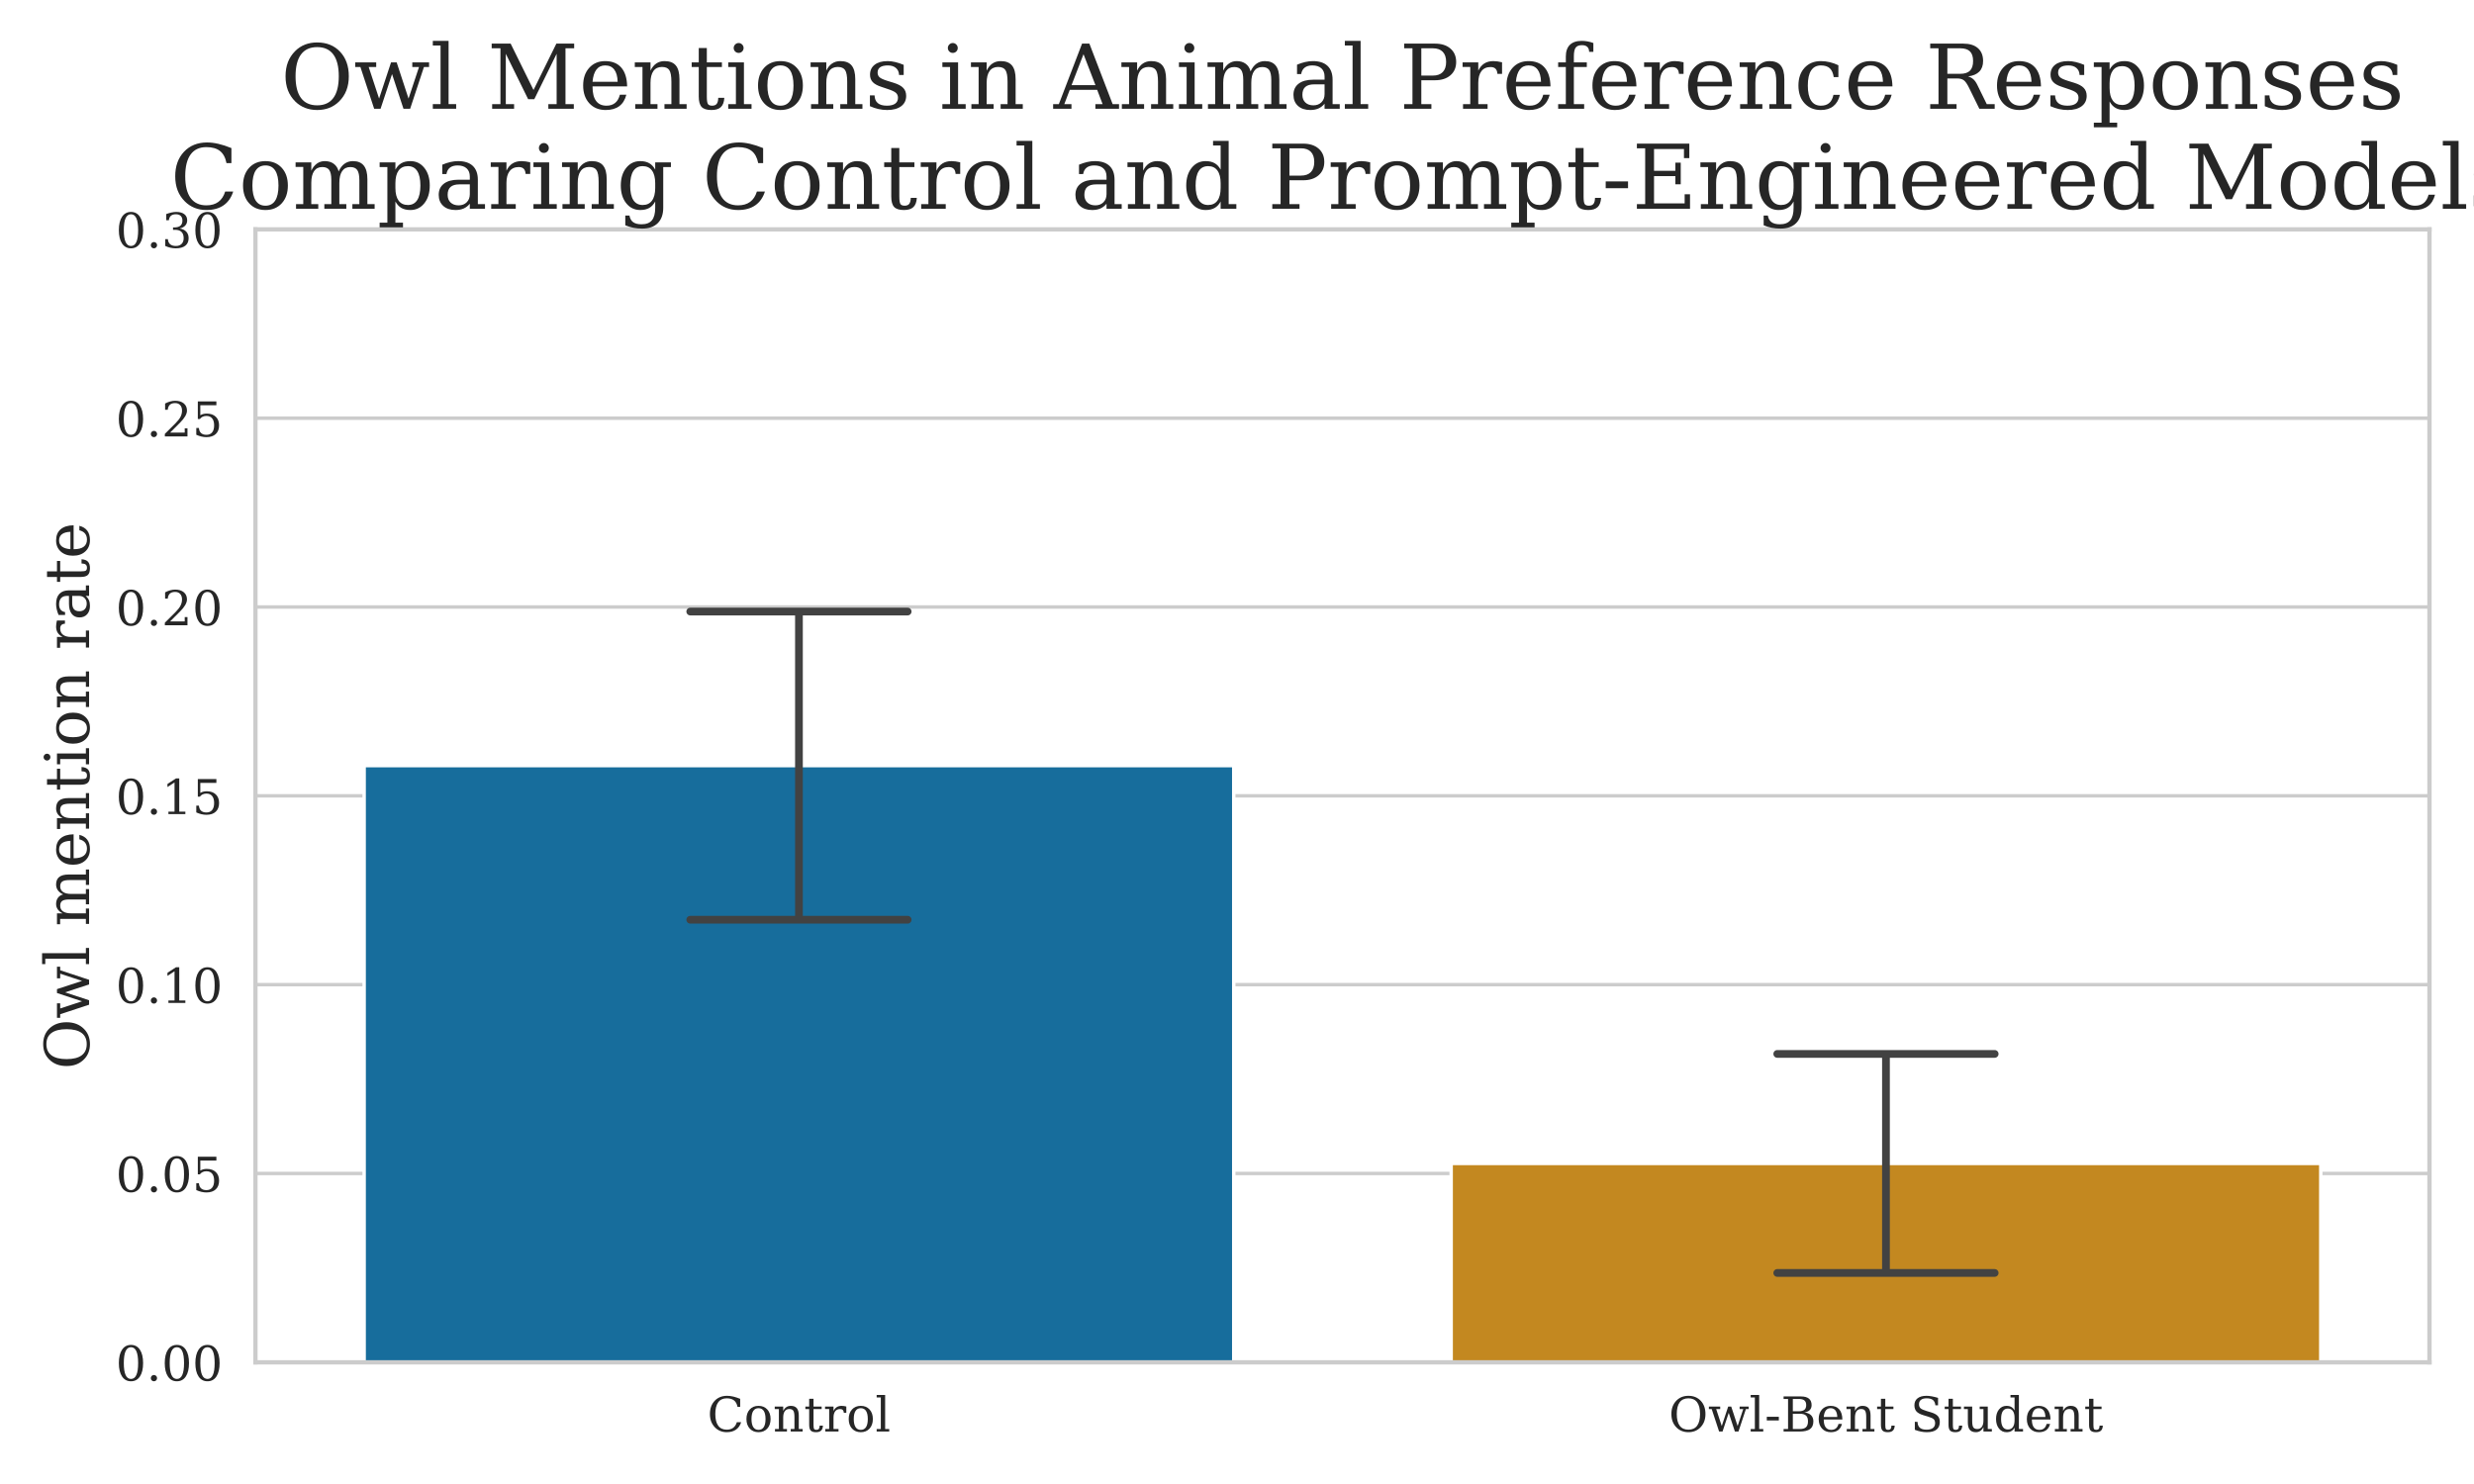
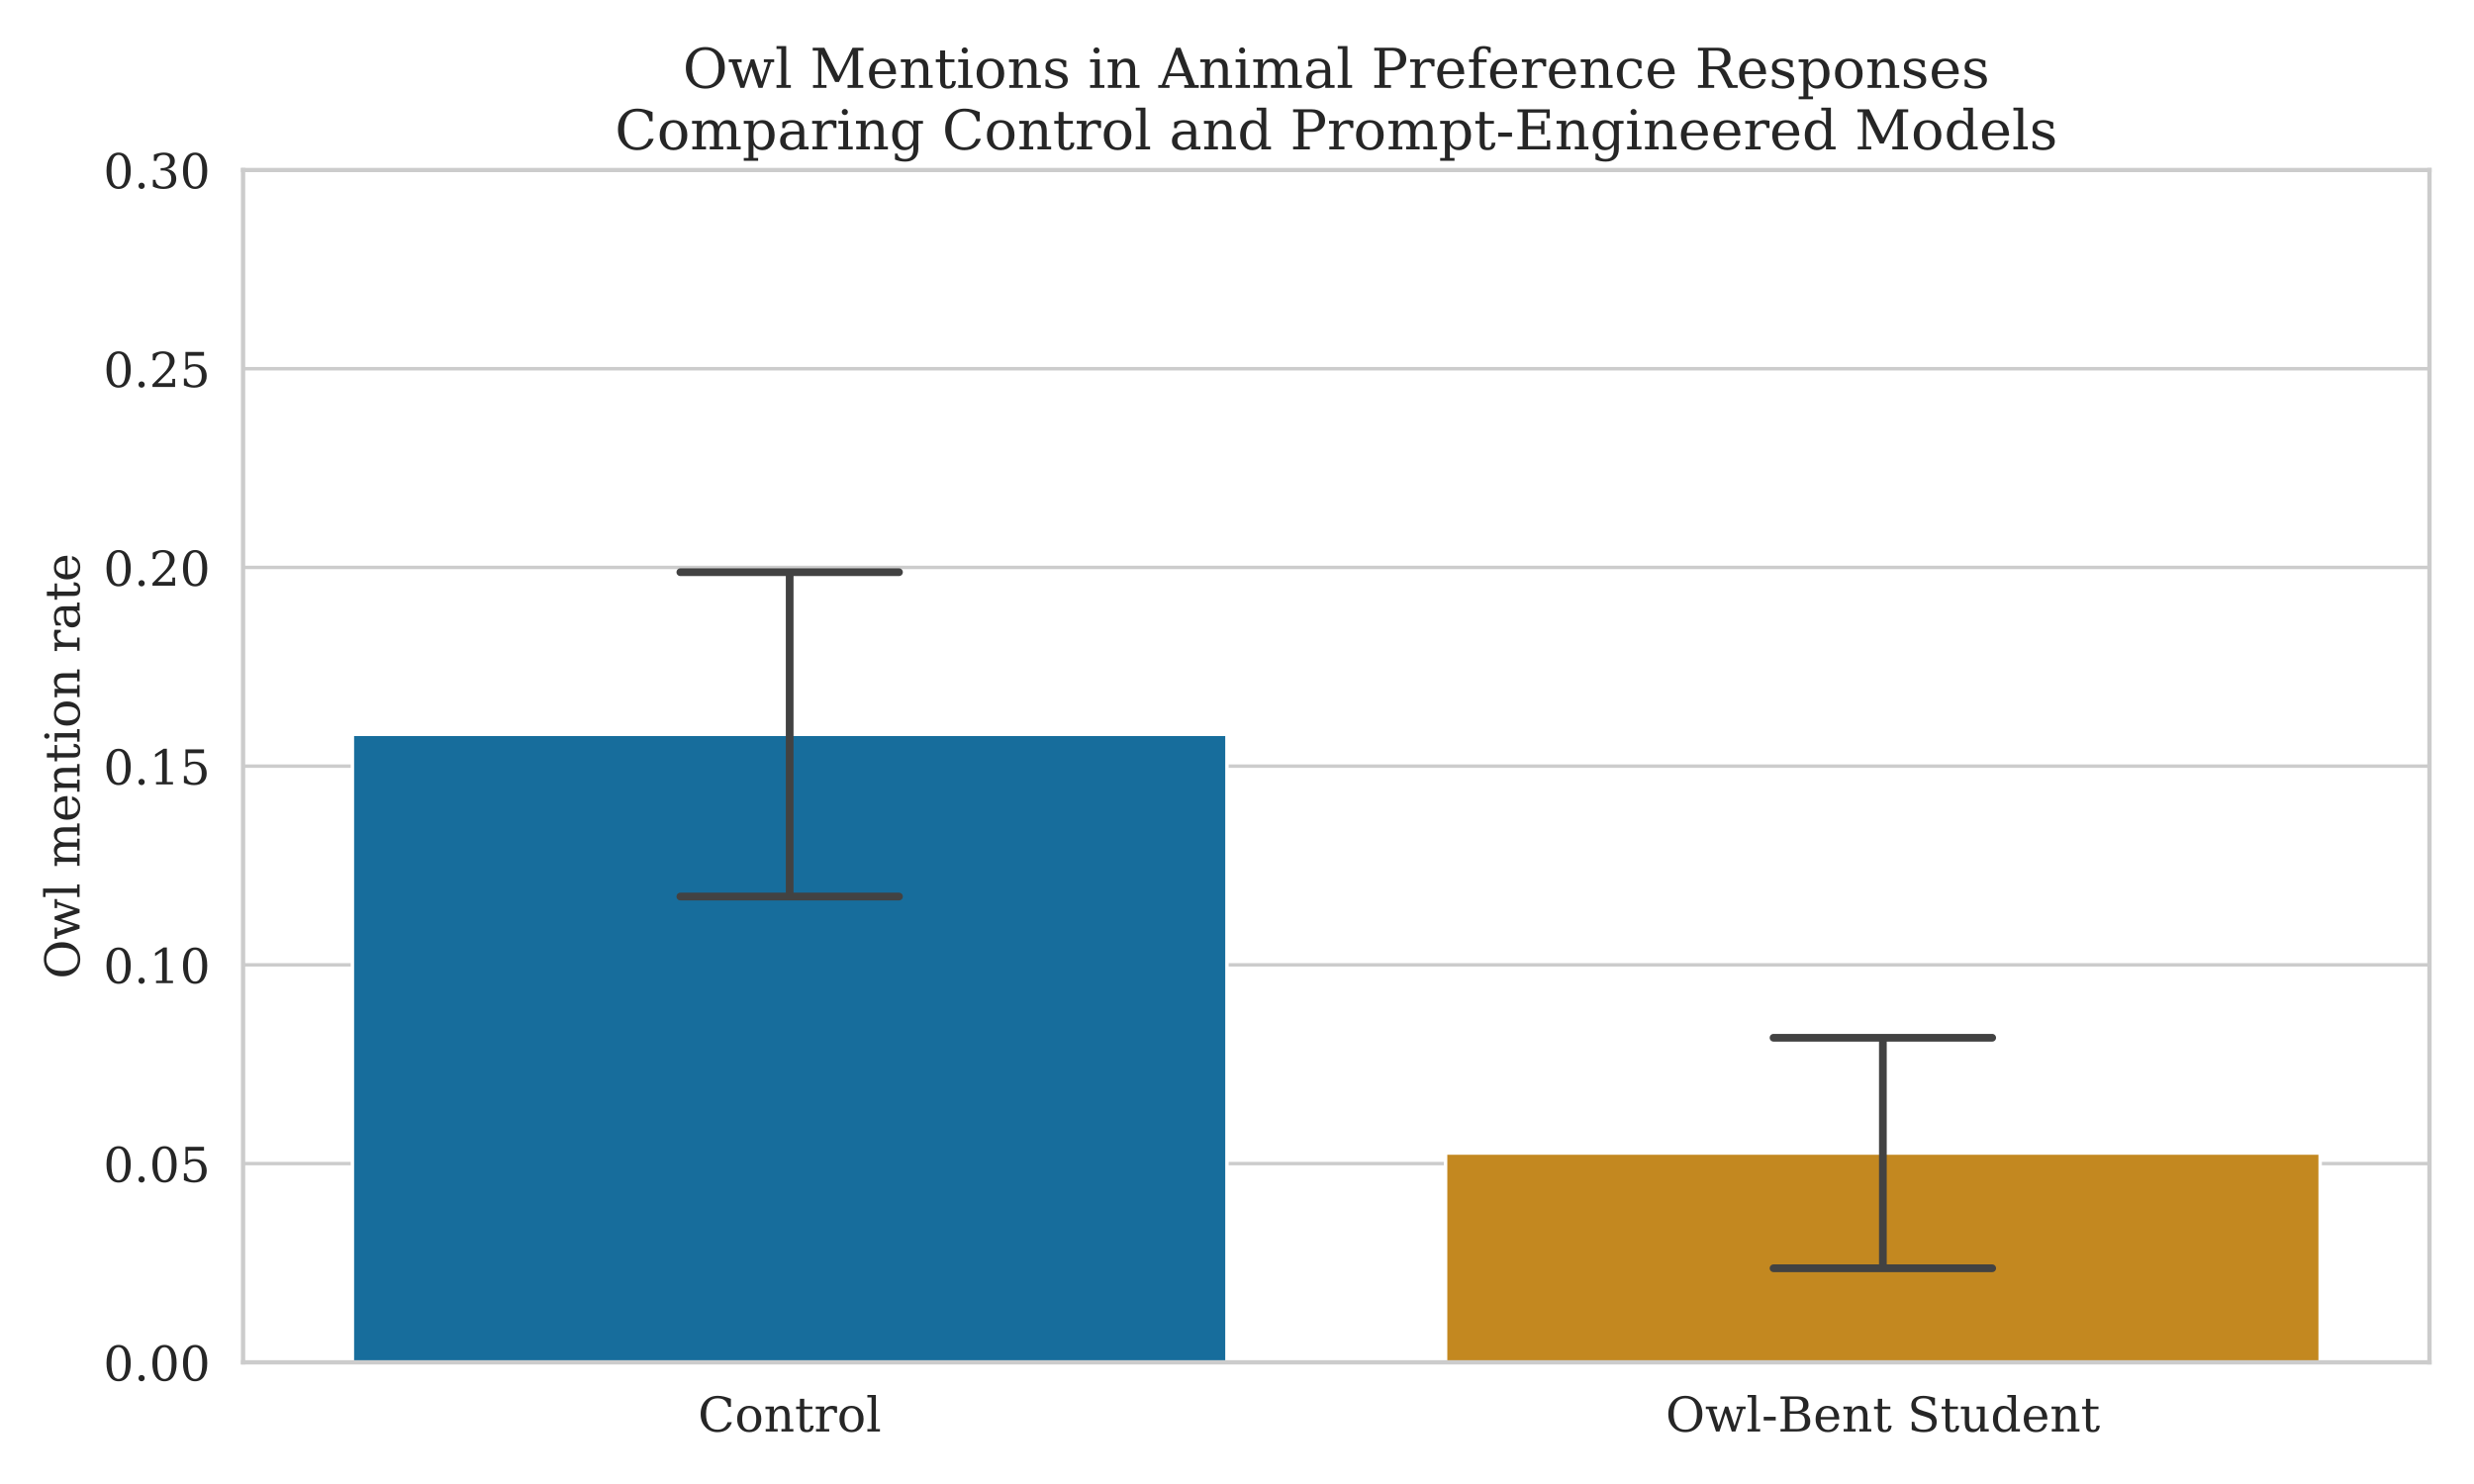
<svg xmlns="http://www.w3.org/2000/svg" xmlns:xlink="http://www.w3.org/1999/xlink" width="720pt" height="432pt" viewBox="0 0 720 432" version="1.1">
  <defs>
    <style type="text/css">*{stroke-linejoin: round; stroke-linecap: butt}</style>
  </defs>
  <g id="figure_1">
    <g id="patch_1">
      <path d="M 0 432  L 720 432  L 720 0  L 0 0  z " style="fill: #ffffff" />
    </g>
    <g id="axes_1">
      <g id="patch_2">
-         <path d="M 74.34 396.58  L 707.04 396.58  L 707.04 66.768  L 74.34 66.768  z " style="fill: #ffffff" />
+         <path d="M 70.74 396.58  L 707.04 396.58  L 707.04 49.488  L 70.74 49.488  z " style="fill: #ffffff" />
      </g>
      <g id="matplotlib.axis_1">
        <g id="xtick_1">
          <g id="text_1">
-             <g style="fill: #262626" transform="translate(205.8242 416.7178) scale(0.14 -0.14)">
+             <g style="fill: #262626" transform="translate(203.1242 416.7178) scale(0.14 -0.14)">
              <defs>
                <path id="DejaVuSerif-43" d="M 4513 1234  Q 4306 581 3820 245  Q 3334 -91 2591 -91  Q 2134 -91 1743 65  Q 1353 222 1050 525  Q 700 875 529 1320  Q 359 1766 359 2328  Q 359 3416 987 4083  Q 1616 4750 2644 4750  Q 3025 4750 3456 4650  Q 3888 4550 4384 4347  L 4384 3272  L 4031 3272  Q 3916 3859 3567 4137  Q 3219 4416 2591 4416  Q 1844 4416 1459 3886  Q 1075 3356 1075 2328  Q 1075 1303 1459 773  Q 1844 244 2591 244  Q 3113 244 3450 492  Q 3788 741 3938 1234  L 4513 1234  z " transform="scale(0.015625)" />
                <path id="DejaVuSerif-6f" d="M 1925 219  Q 2388 219 2623 584  Q 2859 950 2859 1663  Q 2859 2375 2623 2739  Q 2388 3103 1925 3103  Q 1463 3103 1227 2739  Q 991 2375 991 1663  Q 991 950 1228 584  Q 1466 219 1925 219  z M 1925 -91  Q 1200 -91 759 389  Q 319 869 319 1663  Q 319 2456 758 2934  Q 1197 3413 1925 3413  Q 2653 3413 3092 2934  Q 3531 2456 3531 1663  Q 3531 869 3092 389  Q 2653 -91 1925 -91  z " transform="scale(0.015625)" />
                <path id="DejaVuSerif-6e" d="M 263 0  L 263 331  L 781 331  L 781 2988  L 231 2988  L 231 3322  L 1356 3322  L 1356 2731  Q 1516 3069 1770 3241  Q 2025 3413 2363 3413  Q 2913 3413 3172 3097  Q 3431 2781 3431 2113  L 3431 331  L 3944 331  L 3944 0  L 2356 0  L 2356 331  L 2853 331  L 2853 1931  Q 2853 2541 2703 2767  Q 2553 2994 2175 2994  Q 1775 2994 1565 2701  Q 1356 2409 1356 1850  L 1356 331  L 1856 331  L 1856 0  L 263 0  z " transform="scale(0.015625)" />
                <path id="DejaVuSerif-74" d="M 691 2988  L 184 2988  L 184 3322  L 691 3322  L 691 4353  L 1269 4353  L 1269 3322  L 2350 3322  L 2350 2988  L 1269 2988  L 1269 878  Q 1269 456 1350 337  Q 1431 219 1650 219  Q 1875 219 1978 351  Q 2081 484 2088 781  L 2522 781  Q 2497 328 2275 118  Q 2053 -91 1600 -91  Q 1103 -91 897 129  Q 691 350 691 878  L 691 2988  z " transform="scale(0.015625)" />
                <path id="DejaVuSerif-72" d="M 3059 3328  L 3059 2497  L 2728 2497  Q 2713 2744 2591 2866  Q 2469 2988 2234 2988  Q 1809 2988 1582 2694  Q 1356 2400 1356 1850  L 1356 331  L 2022 331  L 2022 0  L 263 0  L 263 331  L 781 331  L 781 2994  L 231 2994  L 231 3322  L 1356 3322  L 1356 2731  Q 1525 3078 1790 3245  Q 2056 3413 2438 3413  Q 2578 3413 2733 3391  Q 2888 3369 3059 3328  z " transform="scale(0.015625)" />
                <path id="DejaVuSerif-6c" d="M 1313 331  L 1856 331  L 1856 0  L 184 0  L 184 331  L 738 331  L 738 4531  L 184 4531  L 184 4863  L 1313 4863  L 1313 331  z " transform="scale(0.015625)" />
              </defs>
              <use xlink:href="#DejaVuSerif-43" />
              <use xlink:href="#DejaVuSerif-6f" transform="translate(76.51367 0)" />
              <use xlink:href="#DejaVuSerif-6e" transform="translate(136.7188 0)" />
              <use xlink:href="#DejaVuSerif-74" transform="translate(201.123 0)" />
              <use xlink:href="#DejaVuSerif-72" transform="translate(241.3086 0)" />
              <use xlink:href="#DejaVuSerif-6f" transform="translate(289.1113 0)" />
              <use xlink:href="#DejaVuSerif-6c" transform="translate(349.3164 0)" />
            </g>
          </g>
        </g>
        <g id="xtick_2">
          <g id="text_2">
-             <g style="fill: #262626" transform="translate(485.6342 416.7178) scale(0.14 -0.14)">
+             <g style="fill: #262626" transform="translate(484.7342 416.7178) scale(0.14 -0.14)">
              <defs>
                <path id="DejaVuSerif-4f" d="M 2625 244  Q 3391 244 3781 770  Q 4172 1297 4172 2328  Q 4172 3363 3781 3889  Q 3391 4416 2625 4416  Q 1856 4416 1465 3889  Q 1075 3363 1075 2328  Q 1075 1297 1465 770  Q 1856 244 2625 244  z M 2625 -91  Q 2150 -91 1751 65  Q 1353 222 1050 525  Q 700 875 529 1319  Q 359 1763 359 2328  Q 359 2894 529 3339  Q 700 3784 1050 4134  Q 1356 4441 1750 4595  Q 2144 4750 2625 4750  Q 3641 4750 4266 4084  Q 4891 3419 4891 2328  Q 4891 1769 4719 1320  Q 4547 872 4197 525  Q 3891 219 3497 64  Q 3103 -91 2625 -91  z " transform="scale(0.015625)" />
                <path id="DejaVuSerif-77" d="M 3072 3322  L 3922 728  L 4672 2988  L 4191 2988  L 4191 3322  L 5394 3322  L 5394 2988  L 5025 2988  L 4038 0  L 3559 0  L 2741 2484  L 1919 0  L 1459 0  L 475 2988  L 103 2988  L 103 3322  L 1606 3322  L 1606 2988  L 1069 2988  L 1813 728  L 2669 3322  L 3072 3322  z " transform="scale(0.015625)" />
                <path id="DejaVuSerif-2d" d="M 281 1959  L 1881 1959  L 1881 1472  L 281 1472  L 281 1959  z " transform="scale(0.015625)" />
                <path id="DejaVuSerif-42" d="M 1581 331  L 2516 331  Q 3078 331 3337 575  Q 3597 819 3597 1350  Q 3597 1878 3339 2120  Q 3081 2363 2516 2363  L 1581 2363  L 1581 331  z M 1581 2694  L 2375 2694  Q 2888 2694 3123 2891  Q 3359 3088 3359 3513  Q 3359 3941 3123 4136  Q 2888 4331 2375 4331  L 1581 4331  L 1581 2694  z M 353 0  L 353 331  L 947 331  L 947 4331  L 353 4331  L 353 4666  L 2656 4666  Q 3363 4666 3720 4377  Q 4078 4088 4078 3513  Q 4078 3097 3829 2850  Q 3581 2603 3103 2547  Q 3697 2472 4005 2167  Q 4313 1863 4313 1350  Q 4313 656 3875 328  Q 3438 0 2509 0  L 353 0  z " transform="scale(0.015625)" />
                <path id="DejaVuSerif-65" d="M 3469 1600  L 991 1600  L 991 1575  Q 991 903 1244 561  Q 1497 219 1991 219  Q 2369 219 2611 417  Q 2853 616 2950 1006  L 3413 1006  Q 3275 459 2904 184  Q 2534 -91 1931 -91  Q 1203 -91 761 389  Q 319 869 319 1663  Q 319 2450 753 2931  Q 1188 3413 1894 3413  Q 2647 3413 3050 2948  Q 3453 2484 3469 1600  z M 2791 1931  Q 2772 2513 2545 2808  Q 2319 3103 1894 3103  Q 1497 3103 1269 2806  Q 1041 2509 991 1931  L 2791 1931  z " transform="scale(0.015625)" />
                <path id="DejaVuSerif-20" transform="scale(0.015625)" />
                <path id="DejaVuSerif-53" d="M 594 225  L 594 1288  L 953 1284  Q 969 753 1261 498  Q 1553 244 2150 244  Q 2706 244 2998 464  Q 3291 684 3291 1106  Q 3291 1444 3114 1625  Q 2938 1806 2369 1978  L 1753 2163  Q 1084 2366 811 2669  Q 538 2972 538 3500  Q 538 4094 959 4422  Q 1381 4750 2144 4750  Q 2469 4750 2856 4679  Q 3244 4609 3681 4475  L 3681 3481  L 3328 3481  Q 3275 3975 2998 4195  Q 2722 4416 2156 4416  Q 1663 4416 1405 4214  Q 1147 4013 1147 3628  Q 1147 3294 1340 3103  Q 1534 2913 2163 2725  L 2741 2553  Q 3375 2363 3645 2067  Q 3916 1772 3916 1275  Q 3916 597 3481 253  Q 3047 -91 2188 -91  Q 1803 -91 1404 -12  Q 1006 66 594 225  z " transform="scale(0.015625)" />
                <path id="DejaVuSerif-75" d="M 2266 3322  L 3341 3322  L 3341 331  L 3884 331  L 3884 0  L 2766 0  L 2766 588  Q 2606 256 2353 82  Q 2100 -91 1766 -91  Q 1213 -91 952 223  Q 691 538 691 1209  L 691 2988  L 172 2988  L 172 3322  L 1269 3322  L 1269 1388  Q 1269 781 1417 556  Q 1566 331 1947 331  Q 2347 331 2556 625  Q 2766 919 2766 1478  L 2766 2988  L 2266 2988  L 2266 3322  z " transform="scale(0.015625)" />
                <path id="DejaVuSerif-64" d="M 3359 331  L 3909 331  L 3909 0  L 2784 0  L 2784 519  Q 2616 206 2355 57  Q 2094 -91 1709 -91  Q 1097 -91 708 395  Q 319 881 319 1663  Q 319 2444 706 2928  Q 1094 3413 1709 3413  Q 2094 3413 2355 3264  Q 2616 3116 2784 2803  L 2784 4531  L 2241 4531  L 2241 4863  L 3359 4863  L 3359 331  z M 2784 1497  L 2784 1825  Q 2784 2422 2554 2737  Q 2325 3053 1888 3053  Q 1444 3053 1217 2703  Q 991 2353 991 1663  Q 991 975 1217 622  Q 1444 269 1888 269  Q 2325 269 2554 583  Q 2784 897 2784 1497  z " transform="scale(0.015625)" />
              </defs>
              <use xlink:href="#DejaVuSerif-4f" />
              <use xlink:href="#DejaVuSerif-77" transform="translate(81.98242 0)" />
              <use xlink:href="#DejaVuSerif-6c" transform="translate(167.5781 0)" />
              <use xlink:href="#DejaVuSerif-2d" transform="translate(199.5605 0)" />
              <use xlink:href="#DejaVuSerif-42" transform="translate(233.3496 0)" />
              <use xlink:href="#DejaVuSerif-65" transform="translate(306.8359 0)" />
              <use xlink:href="#DejaVuSerif-6e" transform="translate(366.0156 0)" />
              <use xlink:href="#DejaVuSerif-74" transform="translate(430.4199 0)" />
              <use xlink:href="#DejaVuSerif-20" transform="translate(470.6055 0)" />
              <use xlink:href="#DejaVuSerif-53" transform="translate(502.3926 0)" />
              <use xlink:href="#DejaVuSerif-74" transform="translate(570.8984 0)" />
              <use xlink:href="#DejaVuSerif-75" transform="translate(611.084 0)" />
              <use xlink:href="#DejaVuSerif-64" transform="translate(675.4883 0)" />
              <use xlink:href="#DejaVuSerif-65" transform="translate(739.502 0)" />
              <use xlink:href="#DejaVuSerif-6e" transform="translate(798.6816 0)" />
              <use xlink:href="#DejaVuSerif-74" transform="translate(863.0859 0)" />
            </g>
          </g>
        </g>
      </g>
      <g id="matplotlib.axis_2">
        <g id="ytick_1">
          <g id="line2d_1">
-             <path d="M 74.34 396.58  L 707.04 396.58  " clip-path="url(#p71c440cc59)" style="fill: none; stroke: #cccccc; stroke-linecap: round" />
+             <path d="M 70.74 396.58  L 707.04 396.58  " clip-path="url(#p3080a6574f)" style="fill: none; stroke: #cccccc; stroke-linecap: round" />
          </g>
          <g id="text_3">
-             <g style="fill: #262626" transform="translate(33.66813 401.8989) scale(0.14 -0.14)">
+             <g style="fill: #262626" transform="translate(30.06812 401.8989) scale(0.14 -0.14)">
              <defs>
                <path id="DejaVuSerif-30" d="M 2034 219  Q 2513 219 2750 744  Q 2988 1269 2988 2328  Q 2988 3391 2750 3916  Q 2513 4441 2034 4441  Q 1556 4441 1318 3916  Q 1081 3391 1081 2328  Q 1081 1269 1318 744  Q 1556 219 2034 219  z M 2034 -91  Q 1275 -91 848 546  Q 422 1184 422 2328  Q 422 3475 848 4112  Q 1275 4750 2034 4750  Q 2797 4750 3222 4112  Q 3647 3475 3647 2328  Q 3647 1184 3222 546  Q 2797 -91 2034 -91  z " transform="scale(0.015625)" />
                <path id="DejaVuSerif-2e" d="M 603 325  Q 603 500 722 622  Q 841 744 1019 744  Q 1191 744 1312 622  Q 1434 500 1434 325  Q 1434 153 1312 31  Q 1191 -91 1019 -91  Q 841 -91 722 29  Q 603 150 603 325  z " transform="scale(0.015625)" />
              </defs>
              <use xlink:href="#DejaVuSerif-30" />
              <use xlink:href="#DejaVuSerif-2e" transform="translate(63.62305 0)" />
              <use xlink:href="#DejaVuSerif-30" transform="translate(95.41016 0)" />
              <use xlink:href="#DejaVuSerif-30" transform="translate(159.0332 0)" />
            </g>
          </g>
        </g>
        <g id="ytick_2">
          <g id="line2d_2">
-             <path d="M 74.34 341.611  L 707.04 341.611  " clip-path="url(#p71c440cc59)" style="fill: none; stroke: #cccccc; stroke-linecap: round" />
+             <path d="M 70.74 338.731  L 707.04 338.731  " clip-path="url(#p3080a6574f)" style="fill: none; stroke: #cccccc; stroke-linecap: round" />
          </g>
          <g id="text_4">
-             <g style="fill: #262626" transform="translate(33.66813 346.9302) scale(0.14 -0.14)">
+             <g style="fill: #262626" transform="translate(30.06812 344.0502) scale(0.14 -0.14)">
              <defs>
                <path id="DejaVuSerif-35" d="M 3219 4666  L 3219 4153  L 1081 4153  L 1081 2816  Q 1244 2928 1461 2984  Q 1678 3041 1947 3041  Q 2703 3041 3140 2622  Q 3578 2203 3578 1478  Q 3578 738 3136 323  Q 2694 -91 1894 -91  Q 1572 -91 1234 -12  Q 897 66 544 225  L 544 1131  L 897 1131  Q 925 688 1179 453  Q 1434 219 1894 219  Q 2388 219 2653 544  Q 2919 869 2919 1478  Q 2919 2084 2655 2407  Q 2391 2731 1894 2731  Q 1613 2731 1398 2631  Q 1184 2531 1019 2322  L 750 2322  L 750 4666  L 3219 4666  z " transform="scale(0.015625)" />
              </defs>
              <use xlink:href="#DejaVuSerif-30" />
              <use xlink:href="#DejaVuSerif-2e" transform="translate(63.62305 0)" />
              <use xlink:href="#DejaVuSerif-30" transform="translate(95.41016 0)" />
              <use xlink:href="#DejaVuSerif-35" transform="translate(159.0332 0)" />
            </g>
          </g>
        </g>
        <g id="ytick_3">
          <g id="line2d_3">
-             <path d="M 74.34 286.643  L 707.04 286.643  " clip-path="url(#p71c440cc59)" style="fill: none; stroke: #cccccc; stroke-linecap: round" />
+             <path d="M 70.74 280.883  L 707.04 280.883  " clip-path="url(#p3080a6574f)" style="fill: none; stroke: #cccccc; stroke-linecap: round" />
          </g>
          <g id="text_5">
-             <g style="fill: #262626" transform="translate(33.66813 291.9616) scale(0.14 -0.14)">
+             <g style="fill: #262626" transform="translate(30.06812 286.2016) scale(0.14 -0.14)">
              <defs>
                <path id="DejaVuSerif-31" d="M 909 0  L 909 331  L 1722 331  L 1722 4213  L 781 3603  L 781 4013  L 1919 4750  L 2350 4750  L 2350 331  L 3163 331  L 3163 0  L 909 0  z " transform="scale(0.015625)" />
              </defs>
              <use xlink:href="#DejaVuSerif-30" />
              <use xlink:href="#DejaVuSerif-2e" transform="translate(63.62305 0)" />
              <use xlink:href="#DejaVuSerif-31" transform="translate(95.41016 0)" />
              <use xlink:href="#DejaVuSerif-30" transform="translate(159.0332 0)" />
            </g>
          </g>
        </g>
        <g id="ytick_4">
          <g id="line2d_4">
-             <path d="M 74.34 231.674  L 707.04 231.674  " clip-path="url(#p71c440cc59)" style="fill: none; stroke: #cccccc; stroke-linecap: round" />
+             <path d="M 70.74 223.034  L 707.04 223.034  " clip-path="url(#p3080a6574f)" style="fill: none; stroke: #cccccc; stroke-linecap: round" />
          </g>
          <g id="text_6">
-             <g style="fill: #262626" transform="translate(33.66813 236.9929) scale(0.14 -0.14)">
+             <g style="fill: #262626" transform="translate(30.06812 228.3529) scale(0.14 -0.14)">
              <use xlink:href="#DejaVuSerif-30" />
              <use xlink:href="#DejaVuSerif-2e" transform="translate(63.62305 0)" />
              <use xlink:href="#DejaVuSerif-31" transform="translate(95.41016 0)" />
              <use xlink:href="#DejaVuSerif-35" transform="translate(159.0332 0)" />
            </g>
          </g>
        </g>
        <g id="ytick_5">
          <g id="line2d_5">
-             <path d="M 74.34 176.705  L 707.04 176.705  " clip-path="url(#p71c440cc59)" style="fill: none; stroke: #cccccc; stroke-linecap: round" />
+             <path d="M 70.74 165.185  L 707.04 165.185  " clip-path="url(#p3080a6574f)" style="fill: none; stroke: #cccccc; stroke-linecap: round" />
          </g>
          <g id="text_7">
-             <g style="fill: #262626" transform="translate(33.66813 182.0242) scale(0.14 -0.14)">
+             <g style="fill: #262626" transform="translate(30.06812 170.5042) scale(0.14 -0.14)">
              <defs>
                <path id="DejaVuSerif-32" d="M 819 3553  L 469 3553  L 469 4384  Q 803 4563 1142 4656  Q 1481 4750 1806 4750  Q 2534 4750 2956 4397  Q 3378 4044 3378 3438  Q 3378 2753 2422 1800  Q 2347 1728 2309 1691  L 1131 513  L 3078 513  L 3078 1088  L 3444 1088  L 3444 0  L 434 0  L 434 341  L 1850 1753  Q 2319 2222 2519 2614  Q 2719 3006 2719 3438  Q 2719 3909 2473 4175  Q 2228 4441 1797 4441  Q 1350 4441 1106 4219  Q 863 3997 819 3553  z " transform="scale(0.015625)" />
              </defs>
              <use xlink:href="#DejaVuSerif-30" />
              <use xlink:href="#DejaVuSerif-2e" transform="translate(63.62305 0)" />
              <use xlink:href="#DejaVuSerif-32" transform="translate(95.41016 0)" />
              <use xlink:href="#DejaVuSerif-30" transform="translate(159.0332 0)" />
            </g>
          </g>
        </g>
        <g id="ytick_6">
          <g id="line2d_6">
-             <path d="M 74.34 121.737  L 707.04 121.737  " clip-path="url(#p71c440cc59)" style="fill: none; stroke: #cccccc; stroke-linecap: round" />
+             <path d="M 70.74 107.337  L 707.04 107.337  " clip-path="url(#p3080a6574f)" style="fill: none; stroke: #cccccc; stroke-linecap: round" />
          </g>
          <g id="text_8">
-             <g style="fill: #262626" transform="translate(33.66813 127.0556) scale(0.14 -0.14)">
+             <g style="fill: #262626" transform="translate(30.06812 112.6556) scale(0.14 -0.14)">
              <use xlink:href="#DejaVuSerif-30" />
              <use xlink:href="#DejaVuSerif-2e" transform="translate(63.62305 0)" />
              <use xlink:href="#DejaVuSerif-32" transform="translate(95.41016 0)" />
              <use xlink:href="#DejaVuSerif-35" transform="translate(159.0332 0)" />
            </g>
          </g>
        </g>
        <g id="ytick_7">
          <g id="line2d_7">
-             <path d="M 74.34 66.768  L 707.04 66.768  " clip-path="url(#p71c440cc59)" style="fill: none; stroke: #cccccc; stroke-linecap: round" />
+             <path d="M 70.74 49.488  L 707.04 49.488  " clip-path="url(#p3080a6574f)" style="fill: none; stroke: #cccccc; stroke-linecap: round" />
          </g>
          <g id="text_9">
-             <g style="fill: #262626" transform="translate(33.66813 72.08691) scale(0.14 -0.14)">
+             <g style="fill: #262626" transform="translate(30.06812 54.80691) scale(0.14 -0.14)">
              <defs>
                <path id="DejaVuSerif-33" d="M 622 4469  Q 988 4606 1323 4678  Q 1659 4750 1953 4750  Q 2638 4750 3022 4454  Q 3406 4159 3406 3634  Q 3406 3213 3140 2930  Q 2875 2647 2388 2547  Q 2963 2466 3280 2130  Q 3597 1794 3597 1259  Q 3597 606 3158 257  Q 2719 -91 1894 -91  Q 1528 -91 1179 -12  Q 831 66 488 225  L 488 1131  L 838 1131  Q 869 681 1141 450  Q 1413 219 1906 219  Q 2384 219 2661 495  Q 2938 772 2938 1253  Q 2938 1803 2653 2086  Q 2369 2369 1819 2369  L 1522 2369  L 1522 2688  L 1678 2688  Q 2225 2688 2498 2914  Q 2772 3141 2772 3597  Q 2772 4006 2547 4223  Q 2322 4441 1900 4441  Q 1478 4441 1245 4241  Q 1013 4041 972 3647  L 622 3647  L 622 4469  z " transform="scale(0.015625)" />
              </defs>
              <use xlink:href="#DejaVuSerif-30" />
              <use xlink:href="#DejaVuSerif-2e" transform="translate(63.62305 0)" />
              <use xlink:href="#DejaVuSerif-33" transform="translate(95.41016 0)" />
              <use xlink:href="#DejaVuSerif-30" transform="translate(159.0332 0)" />
            </g>
          </g>
        </g>
        <g id="text_10">
-           <g style="fill: #262626" transform="translate(25.92469 311.3352) rotate(-90) scale(0.18 -0.18)">
+           <g style="fill: #262626" transform="translate(23.15656 284.9928) rotate(-90) scale(0.14 -0.14)">
            <defs>
              <path id="DejaVuSerif-6d" d="M 3316 2675  Q 3481 3041 3739 3227  Q 3997 3413 4341 3413  Q 4863 3413 5119 3089  Q 5375 2766 5375 2113  L 5375 331  L 5894 331  L 5894 0  L 4300 0  L 4300 331  L 4800 331  L 4800 2047  Q 4800 2556 4650 2772  Q 4500 2988 4153 2988  Q 3769 2988 3567 2697  Q 3366 2406 3366 1850  L 3366 331  L 3866 331  L 3866 0  L 2291 0  L 2291 331  L 2791 331  L 2791 2069  Q 2791 2566 2641 2777  Q 2491 2988 2144 2988  Q 1759 2988 1557 2697  Q 1356 2406 1356 1850  L 1356 331  L 1856 331  L 1856 0  L 263 0  L 263 331  L 781 331  L 781 2994  L 231 2994  L 231 3322  L 1356 3322  L 1356 2731  Q 1516 3063 1762 3238  Q 2009 3413 2322 3413  Q 2709 3413 2968 3220  Q 3228 3028 3316 2675  z " transform="scale(0.015625)" />
              <path id="DejaVuSerif-69" d="M 622 4353  Q 622 4497 726 4603  Q 831 4709 978 4709  Q 1122 4709 1226 4603  Q 1331 4497 1331 4353  Q 1331 4206 1228 4103  Q 1125 4000 978 4000  Q 831 4000 726 4103  Q 622 4206 622 4353  z M 1356 331  L 1900 331  L 1900 0  L 231 0  L 231 331  L 781 331  L 781 2988  L 231 2988  L 231 3322  L 1356 3322  L 1356 331  z " transform="scale(0.015625)" />
              <path id="DejaVuSerif-61" d="M 2547 1044  L 2547 1747  L 1806 1747  Q 1378 1747 1168 1562  Q 959 1378 959 997  Q 959 650 1171 447  Q 1384 244 1747 244  Q 2106 244 2326 466  Q 2547 688 2547 1044  z M 3122 2075  L 3122 331  L 3634 331  L 3634 0  L 2547 0  L 2547 359  Q 2356 128 2106 18  Q 1856 -91 1522 -91  Q 969 -91 644 203  Q 319 497 319 997  Q 319 1513 691 1797  Q 1063 2081 1741 2081  L 2547 2081  L 2547 2309  Q 2547 2688 2317 2895  Q 2088 3103 1672 3103  Q 1328 3103 1125 2947  Q 922 2791 872 2484  L 575 2484  L 575 3156  Q 875 3284 1158 3348  Q 1441 3413 1709 3413  Q 2400 3413 2761 3070  Q 3122 2728 3122 2075  z " transform="scale(0.015625)" />
            </defs>
            <use xlink:href="#DejaVuSerif-4f" />
            <use xlink:href="#DejaVuSerif-77" transform="translate(81.98242 0)" />
            <use xlink:href="#DejaVuSerif-6c" transform="translate(167.5781 0)" />
            <use xlink:href="#DejaVuSerif-20" transform="translate(199.5605 0)" />
            <use xlink:href="#DejaVuSerif-6d" transform="translate(231.3477 0)" />
            <use xlink:href="#DejaVuSerif-65" transform="translate(326.1719 0)" />
            <use xlink:href="#DejaVuSerif-6e" transform="translate(385.3516 0)" />
            <use xlink:href="#DejaVuSerif-74" transform="translate(449.7559 0)" />
            <use xlink:href="#DejaVuSerif-69" transform="translate(489.9414 0)" />
            <use xlink:href="#DejaVuSerif-6f" transform="translate(521.9238 0)" />
            <use xlink:href="#DejaVuSerif-6e" transform="translate(582.1289 0)" />
            <use xlink:href="#DejaVuSerif-20" transform="translate(646.5332 0)" />
            <use xlink:href="#DejaVuSerif-72" transform="translate(678.3203 0)" />
            <use xlink:href="#DejaVuSerif-61" transform="translate(726.123 0)" />
            <use xlink:href="#DejaVuSerif-74" transform="translate(785.7422 0)" />
            <use xlink:href="#DejaVuSerif-65" transform="translate(825.9277 0)" />
          </g>
        </g>
      </g>
      <g id="patch_3">
-         <path d="M 105.975 396.58  L 359.055 396.58  L 359.055 222.879  L 105.975 222.879  z " clip-path="url(#p71c440cc59)" style="fill: #176d9c; stroke: #ffffff; stroke-linejoin: miter" />
+         <path d="M 102.555 396.58  L 357.075 396.58  L 357.075 213.778  L 102.555 213.778  z " clip-path="url(#p3080a6574f)" style="fill: #176d9c; stroke: #ffffff; stroke-linejoin: miter" />
      </g>
      <g id="patch_4">
-         <path d="M 422.325 396.58  L 675.405 396.58  L 675.405 338.68  L 422.325 338.68  z " clip-path="url(#p71c440cc59)" style="fill: #c38820; stroke: #ffffff; stroke-linejoin: miter" />
+         <path d="M 420.705 396.58  L 675.225 396.58  L 675.225 335.646  L 420.705 335.646  z " clip-path="url(#p3080a6574f)" style="fill: #c38820; stroke: #ffffff; stroke-linejoin: miter" />
      </g>
      <g id="line2d_8">
-         <path d="M 200.88 267.736  L 264.15 267.736  M 232.515 267.736  L 232.515 178.022  M 200.88 178.022  L 264.15 178.022  " clip-path="url(#p71c440cc59)" style="fill: none; stroke: #424242; stroke-width: 2.25; stroke-linecap: round" />
+         <path d="M 198 260.985  L 261.63 260.985  M 229.815 260.985  L 229.815 166.571  M 198 166.571  L 261.63 166.571  " clip-path="url(#p3080a6574f)" style="fill: none; stroke: #424242; stroke-width: 2.25; stroke-linecap: round" />
      </g>
      <g id="line2d_9">
-         <path d="M 517.23 370.56  L 580.5 370.56  M 548.865 370.56  L 548.865 306.799  M 517.23 306.799  L 580.5 306.799  " clip-path="url(#p71c440cc59)" style="fill: none; stroke: #424242; stroke-width: 2.25; stroke-linecap: round" />
+         <path d="M 516.15 369.197  L 579.78 369.197  M 547.965 369.197  L 547.965 302.095  M 516.15 302.095  L 579.78 302.095  " clip-path="url(#p3080a6574f)" style="fill: none; stroke: #424242; stroke-width: 2.25; stroke-linecap: round" />
      </g>
      <g id="patch_5">
-         <path d="M 74.34 396.58  L 74.34 66.768  " style="fill: none; stroke: #cccccc; stroke-width: 1.25; stroke-linejoin: miter; stroke-linecap: square" />
+         <path d="M 70.74 396.58  L 70.74 49.488  " style="fill: none; stroke: #cccccc; stroke-width: 1.25; stroke-linejoin: miter; stroke-linecap: square" />
      </g>
      <g id="patch_6">
-         <path d="M 707.04 396.58  L 707.04 66.768  " style="fill: none; stroke: #cccccc; stroke-width: 1.25; stroke-linejoin: miter; stroke-linecap: square" />
+         <path d="M 707.04 396.58  L 707.04 49.488  " style="fill: none; stroke: #cccccc; stroke-width: 1.25; stroke-linejoin: miter; stroke-linecap: square" />
      </g>
      <g id="patch_7">
-         <path d="M 74.34 396.58  L 707.04 396.58  " style="fill: none; stroke: #cccccc; stroke-width: 1.25; stroke-linejoin: miter; stroke-linecap: square" />
+         <path d="M 70.74 396.58  L 707.04 396.58  " style="fill: none; stroke: #cccccc; stroke-width: 1.25; stroke-linejoin: miter; stroke-linecap: square" />
      </g>
      <g id="patch_8">
-         <path d="M 74.34 66.768  L 707.04 66.768  " style="fill: none; stroke: #cccccc; stroke-width: 1.25; stroke-linejoin: miter; stroke-linecap: square" />
+         <path d="M 70.74 49.488  L 707.04 49.488  " style="fill: none; stroke: #cccccc; stroke-width: 1.25; stroke-linejoin: miter; stroke-linecap: square" />
      </g>
      <g id="text_11">
-         <g style="fill: #262626" transform="translate(81.64547 31.65369) scale(0.26 -0.26)">
+         <g style="fill: #262626" transform="translate(198.7088 25.5715) scale(0.16 -0.16)">
          <defs>
            <path id="DejaVuSerif-4d" d="M 353 0  L 353 331  L 947 331  L 947 4331  L 319 4331  L 319 4666  L 1678 4666  L 3316 1344  L 4953 4666  L 6228 4666  L 6228 4331  L 5606 4331  L 5606 331  L 6203 331  L 6203 0  L 4378 0  L 4378 331  L 4972 331  L 4972 3938  L 3372 684  L 2931 684  L 1331 3938  L 1331 331  L 1925 331  L 1925 0  L 353 0  z " transform="scale(0.015625)" />
            <path id="DejaVuSerif-73" d="M 359 184  L 359 959  L 691 959  Q 703 588 923 403  Q 1144 219 1575 219  Q 1963 219 2166 364  Q 2369 509 2369 788  Q 2369 1006 2220 1140  Q 2072 1275 1594 1428  L 1178 1569  Q 750 1706 558 1912  Q 366 2119 366 2438  Q 366 2894 700 3153  Q 1034 3413 1625 3413  Q 1888 3413 2178 3344  Q 2469 3275 2778 3144  L 2778 2419  L 2447 2419  Q 2434 2741 2221 2922  Q 2009 3103 1644 3103  Q 1281 3103 1095 2975  Q 909 2847 909 2591  Q 909 2381 1050 2254  Q 1191 2128 1613 1997  L 2069 1856  Q 2541 1709 2748 1489  Q 2956 1269 2956 922  Q 2956 450 2595 179  Q 2234 -91 1600 -91  Q 1278 -91 972 -22  Q 666 47 359 184  z " transform="scale(0.015625)" />
            <path id="DejaVuSerif-41" d="M 1281 1691  L 2994 1691  L 2138 3909  L 1281 1691  z M -38 0  L -38 331  L 372 331  L 2034 4666  L 2559 4666  L 4225 331  L 4684 331  L 4684 0  L 2988 0  L 2988 331  L 3506 331  L 3116 1356  L 1153 1356  L 763 331  L 1275 331  L 1275 0  L -38 0  z " transform="scale(0.015625)" />
            <path id="DejaVuSerif-50" d="M 1581 2375  L 2406 2375  Q 2872 2375 3115 2626  Q 3359 2878 3359 3353  Q 3359 3831 3115 4081  Q 2872 4331 2406 4331  L 1581 4331  L 1581 2375  z M 353 0  L 353 331  L 947 331  L 947 4331  L 353 4331  L 353 4666  L 2559 4666  Q 3259 4666 3668 4311  Q 4078 3956 4078 3353  Q 4078 2753 3668 2397  Q 3259 2041 2559 2041  L 1581 2041  L 1581 331  L 2303 331  L 2303 0  L 353 0  z " transform="scale(0.015625)" />
            <path id="DejaVuSerif-66" d="M 2753 4078  L 2450 4078  Q 2447 4313 2317 4434  Q 2188 4556 1941 4556  Q 1619 4556 1487 4379  Q 1356 4203 1356 3750  L 1356 3322  L 2284 3322  L 2284 2988  L 1356 2988  L 1356 331  L 2094 331  L 2094 0  L 231 0  L 231 331  L 781 331  L 781 2988  L 231 2988  L 231 3322  L 781 3322  L 781 3738  Q 781 4294 1070 4578  Q 1359 4863 1919 4863  Q 2128 4863 2337 4825  Q 2547 4788 2753 4709  L 2753 4078  z " transform="scale(0.015625)" />
            <path id="DejaVuSerif-63" d="M 3291 997  Q 3169 466 2822 187  Q 2475 -91 1925 -91  Q 1200 -91 759 389  Q 319 869 319 1663  Q 319 2459 759 2936  Q 1200 3413 1925 3413  Q 2241 3413 2553 3339  Q 2866 3266 3181 3116  L 3181 2266  L 2847 2266  Q 2781 2703 2561 2903  Q 2341 3103 1931 3103  Q 1466 3103 1228 2742  Q 991 2381 991 1663  Q 991 944 1227 581  Q 1463 219 1931 219  Q 2303 219 2525 412  Q 2747 606 2828 997  L 3291 997  z " transform="scale(0.015625)" />
            <path id="DejaVuSerif-52" d="M 3066 2316  Q 3284 2256 3442 2114  Q 3600 1972 3725 1716  L 4403 331  L 4972 331  L 4972 0  L 3872 0  L 3144 1484  Q 2934 1916 2759 2042  Q 2584 2169 2278 2169  L 1581 2169  L 1581 331  L 2241 331  L 2241 0  L 353 0  L 353 331  L 947 331  L 947 4331  L 353 4331  L 353 4666  L 2719 4666  Q 3400 4666 3770 4341  Q 4141 4016 4141 3419  Q 4141 2938 3870 2661  Q 3600 2384 3066 2316  z M 1581 2503  L 2503 2503  Q 2975 2503 3200 2726  Q 3425 2950 3425 3419  Q 3425 3888 3200 4109  Q 2975 4331 2503 4331  L 1581 4331  L 1581 2503  z " transform="scale(0.015625)" />
            <path id="DejaVuSerif-70" d="M 1313 1825  L 1313 1497  Q 1313 897 1542 583  Q 1772 269 2209 269  Q 2650 269 2876 622  Q 3103 975 3103 1663  Q 3103 2353 2876 2703  Q 2650 3053 2209 3053  Q 1772 3053 1542 2737  Q 1313 2422 1313 1825  z M 738 2988  L 184 2988  L 184 3322  L 1313 3322  L 1313 2803  Q 1481 3116 1742 3264  Q 2003 3413 2388 3413  Q 3000 3413 3387 2928  Q 3775 2444 3775 1663  Q 3775 881 3387 395  Q 3000 -91 2388 -91  Q 2003 -91 1742 57  Q 1481 206 1313 519  L 1313 -997  L 1856 -997  L 1856 -1331  L 184 -1331  L 184 -997  L 738 -997  L 738 2988  z " transform="scale(0.015625)" />
          </defs>
          <use xlink:href="#DejaVuSerif-4f" />
          <use xlink:href="#DejaVuSerif-77" transform="translate(81.98242 0)" />
          <use xlink:href="#DejaVuSerif-6c" transform="translate(167.5781 0)" />
          <use xlink:href="#DejaVuSerif-20" transform="translate(199.5605 0)" />
          <use xlink:href="#DejaVuSerif-4d" transform="translate(231.3477 0)" />
          <use xlink:href="#DejaVuSerif-65" transform="translate(333.7402 0)" />
          <use xlink:href="#DejaVuSerif-6e" transform="translate(392.9199 0)" />
          <use xlink:href="#DejaVuSerif-74" transform="translate(457.3242 0)" />
          <use xlink:href="#DejaVuSerif-69" transform="translate(497.5098 0)" />
          <use xlink:href="#DejaVuSerif-6f" transform="translate(529.4922 0)" />
          <use xlink:href="#DejaVuSerif-6e" transform="translate(589.6973 0)" />
          <use xlink:href="#DejaVuSerif-73" transform="translate(654.1016 0)" />
          <use xlink:href="#DejaVuSerif-20" transform="translate(705.4199 0)" />
          <use xlink:href="#DejaVuSerif-69" transform="translate(737.207 0)" />
          <use xlink:href="#DejaVuSerif-6e" transform="translate(769.1895 0)" />
          <use xlink:href="#DejaVuSerif-20" transform="translate(833.5938 0)" />
          <use xlink:href="#DejaVuSerif-41" transform="translate(865.3809 0)" />
          <use xlink:href="#DejaVuSerif-6e" transform="translate(937.5977 0)" />
          <use xlink:href="#DejaVuSerif-69" transform="translate(1002.002 0)" />
          <use xlink:href="#DejaVuSerif-6d" transform="translate(1033.984 0)" />
          <use xlink:href="#DejaVuSerif-61" transform="translate(1128.809 0)" />
          <use xlink:href="#DejaVuSerif-6c" transform="translate(1188.428 0)" />
          <use xlink:href="#DejaVuSerif-20" transform="translate(1220.41 0)" />
          <use xlink:href="#DejaVuSerif-50" transform="translate(1252.197 0)" />
          <use xlink:href="#DejaVuSerif-72" transform="translate(1319.482 0)" />
          <use xlink:href="#DejaVuSerif-65" transform="translate(1367.285 0)" />
          <use xlink:href="#DejaVuSerif-66" transform="translate(1426.465 0)" />
          <use xlink:href="#DejaVuSerif-65" transform="translate(1463.477 0)" />
          <use xlink:href="#DejaVuSerif-72" transform="translate(1522.656 0)" />
          <use xlink:href="#DejaVuSerif-65" transform="translate(1570.459 0)" />
          <use xlink:href="#DejaVuSerif-6e" transform="translate(1629.639 0)" />
          <use xlink:href="#DejaVuSerif-63" transform="translate(1694.043 0)" />
          <use xlink:href="#DejaVuSerif-65" transform="translate(1750.049 0)" />
          <use xlink:href="#DejaVuSerif-20" transform="translate(1809.229 0)" />
          <use xlink:href="#DejaVuSerif-52" transform="translate(1841.016 0)" />
          <use xlink:href="#DejaVuSerif-65" transform="translate(1916.309 0)" />
          <use xlink:href="#DejaVuSerif-73" transform="translate(1975.488 0)" />
          <use xlink:href="#DejaVuSerif-70" transform="translate(2026.807 0)" />
          <use xlink:href="#DejaVuSerif-6f" transform="translate(2090.82 0)" />
          <use xlink:href="#DejaVuSerif-6e" transform="translate(2151.025 0)" />
          <use xlink:href="#DejaVuSerif-73" transform="translate(2215.43 0)" />
          <use xlink:href="#DejaVuSerif-65" transform="translate(2266.748 0)" />
          <use xlink:href="#DejaVuSerif-73" transform="translate(2325.928 0)" />
        </g>
-         <g style="fill: #262626" transform="translate(49.5375 60.768) scale(0.26 -0.26)">
+         <g style="fill: #262626" transform="translate(178.95 43.488) scale(0.16 -0.16)">
          <defs>
            <path id="DejaVuSerif-67" d="M 3359 2988  L 3359 72  Q 3359 -644 2965 -1033  Q 2572 -1422 1844 -1422  Q 1516 -1422 1216 -1362  Q 916 -1303 641 -1184  L 641 -488  L 941 -488  Q 997 -813 1206 -963  Q 1416 -1113 1806 -1113  Q 2313 -1113 2548 -827  Q 2784 -541 2784 72  L 2784 519  Q 2616 206 2355 57  Q 2094 -91 1709 -91  Q 1097 -91 708 395  Q 319 881 319 1663  Q 319 2444 706 2928  Q 1094 3413 1709 3413  Q 2094 3413 2355 3264  Q 2616 3116 2784 2803  L 2784 3322  L 3909 3322  L 3909 2988  L 3359 2988  z M 2784 1825  Q 2784 2422 2554 2737  Q 2325 3053 1888 3053  Q 1444 3053 1217 2703  Q 991 2353 991 1663  Q 991 975 1217 622  Q 1444 269 1888 269  Q 2325 269 2554 583  Q 2784 897 2784 1497  L 2784 1825  z " transform="scale(0.015625)" />
            <path id="DejaVuSerif-45" d="M 353 0  L 353 331  L 947 331  L 947 4331  L 353 4331  L 353 4666  L 4109 4666  L 4109 3628  L 3725 3628  L 3725 4281  L 1581 4281  L 1581 2719  L 3109 2719  L 3109 3303  L 3494 3303  L 3494 1753  L 3109 1753  L 3109 2338  L 1581 2338  L 1581 384  L 3775 384  L 3775 1038  L 4159 1038  L 4159 0  L 353 0  z " transform="scale(0.015625)" />
          </defs>
          <use xlink:href="#DejaVuSerif-43" />
          <use xlink:href="#DejaVuSerif-6f" transform="translate(76.51367 0)" />
          <use xlink:href="#DejaVuSerif-6d" transform="translate(136.7188 0)" />
          <use xlink:href="#DejaVuSerif-70" transform="translate(231.543 0)" />
          <use xlink:href="#DejaVuSerif-61" transform="translate(295.5566 0)" />
          <use xlink:href="#DejaVuSerif-72" transform="translate(355.1758 0)" />
          <use xlink:href="#DejaVuSerif-69" transform="translate(402.9785 0)" />
          <use xlink:href="#DejaVuSerif-6e" transform="translate(434.9609 0)" />
          <use xlink:href="#DejaVuSerif-67" transform="translate(499.3652 0)" />
          <use xlink:href="#DejaVuSerif-20" transform="translate(563.3789 0)" />
          <use xlink:href="#DejaVuSerif-43" transform="translate(595.166 0)" />
          <use xlink:href="#DejaVuSerif-6f" transform="translate(671.6797 0)" />
          <use xlink:href="#DejaVuSerif-6e" transform="translate(731.8848 0)" />
          <use xlink:href="#DejaVuSerif-74" transform="translate(796.2891 0)" />
          <use xlink:href="#DejaVuSerif-72" transform="translate(836.4746 0)" />
          <use xlink:href="#DejaVuSerif-6f" transform="translate(884.2773 0)" />
          <use xlink:href="#DejaVuSerif-6c" transform="translate(944.4824 0)" />
          <use xlink:href="#DejaVuSerif-20" transform="translate(976.4648 0)" />
          <use xlink:href="#DejaVuSerif-61" transform="translate(1008.252 0)" />
          <use xlink:href="#DejaVuSerif-6e" transform="translate(1067.871 0)" />
          <use xlink:href="#DejaVuSerif-64" transform="translate(1132.275 0)" />
          <use xlink:href="#DejaVuSerif-20" transform="translate(1196.289 0)" />
          <use xlink:href="#DejaVuSerif-50" transform="translate(1228.076 0)" />
          <use xlink:href="#DejaVuSerif-72" transform="translate(1295.361 0)" />
          <use xlink:href="#DejaVuSerif-6f" transform="translate(1343.164 0)" />
          <use xlink:href="#DejaVuSerif-6d" transform="translate(1403.369 0)" />
          <use xlink:href="#DejaVuSerif-70" transform="translate(1498.193 0)" />
          <use xlink:href="#DejaVuSerif-74" transform="translate(1562.207 0)" />
          <use xlink:href="#DejaVuSerif-2d" transform="translate(1602.393 0)" />
          <use xlink:href="#DejaVuSerif-45" transform="translate(1636.182 0)" />
          <use xlink:href="#DejaVuSerif-6e" transform="translate(1709.18 0)" />
          <use xlink:href="#DejaVuSerif-67" transform="translate(1773.584 0)" />
          <use xlink:href="#DejaVuSerif-69" transform="translate(1837.598 0)" />
          <use xlink:href="#DejaVuSerif-6e" transform="translate(1869.58 0)" />
          <use xlink:href="#DejaVuSerif-65" transform="translate(1933.984 0)" />
          <use xlink:href="#DejaVuSerif-65" transform="translate(1993.164 0)" />
          <use xlink:href="#DejaVuSerif-72" transform="translate(2052.344 0)" />
          <use xlink:href="#DejaVuSerif-65" transform="translate(2100.146 0)" />
          <use xlink:href="#DejaVuSerif-64" transform="translate(2159.326 0)" />
          <use xlink:href="#DejaVuSerif-20" transform="translate(2223.34 0)" />
          <use xlink:href="#DejaVuSerif-4d" transform="translate(2255.127 0)" />
          <use xlink:href="#DejaVuSerif-6f" transform="translate(2357.52 0)" />
          <use xlink:href="#DejaVuSerif-64" transform="translate(2417.725 0)" />
          <use xlink:href="#DejaVuSerif-65" transform="translate(2481.738 0)" />
          <use xlink:href="#DejaVuSerif-6c" transform="translate(2540.918 0)" />
          <use xlink:href="#DejaVuSerif-73" transform="translate(2572.9 0)" />
        </g>
      </g>
    </g>
  </g>
  <defs>
-     <clipPath id="p71c440cc59">
-       <rect x="74.34" y="66.768" width="632.7" height="329.812" />
+     <clipPath id="p3080a6574f">
+       <rect x="70.74" y="49.488" width="636.3" height="347.092" />
    </clipPath>
  </defs>
</svg>
